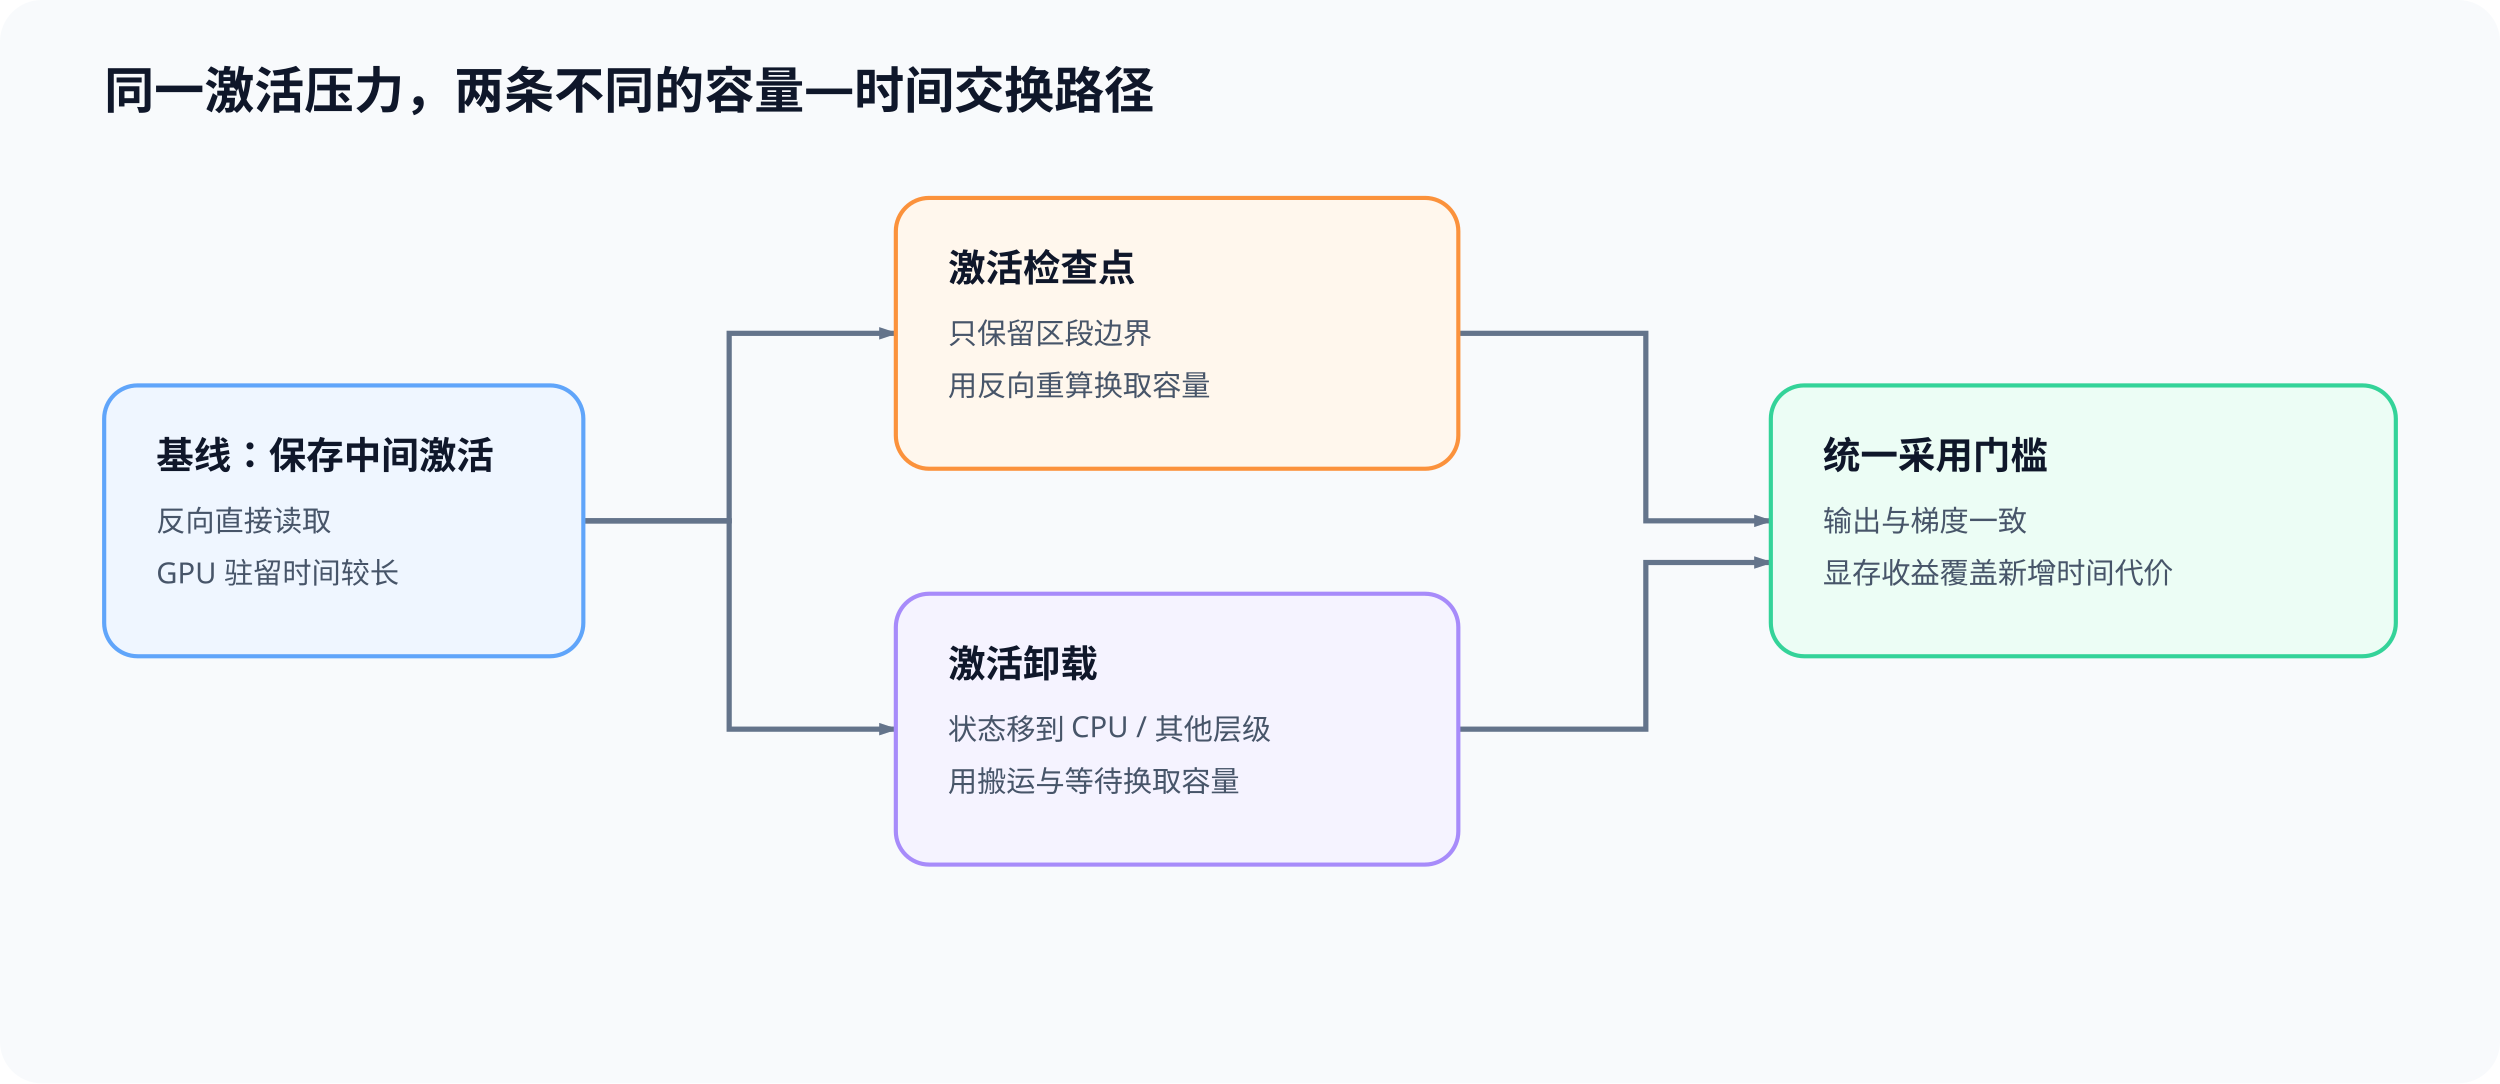
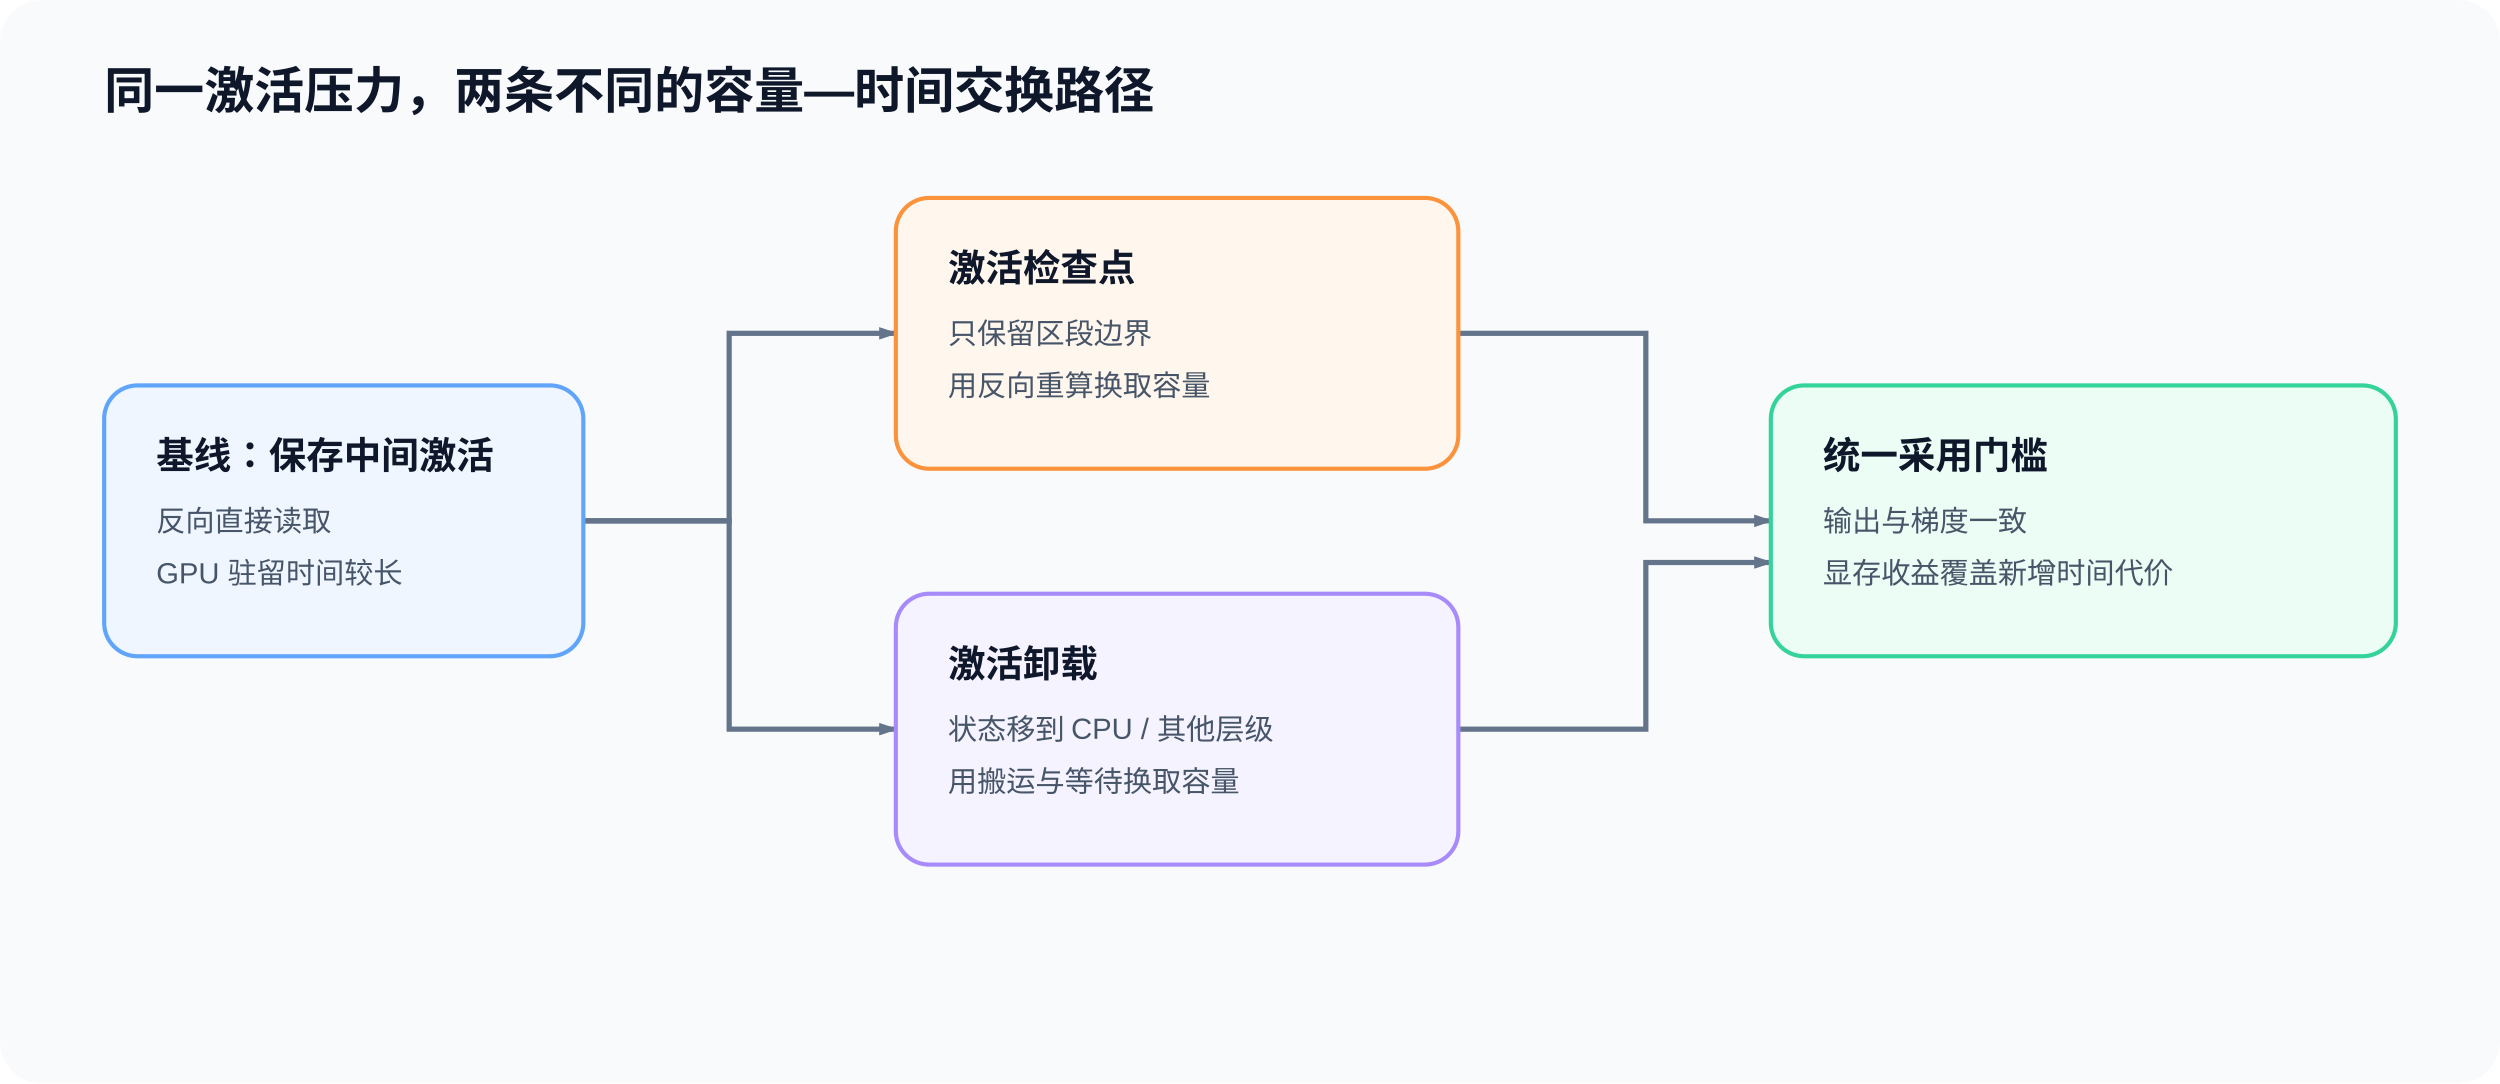
<svg xmlns="http://www.w3.org/2000/svg" width="1200" height="520" viewBox="0 0 1200 520" role="img" aria-labelledby="title desc">
-   <style>.bg{fill:#f8fafc}.line{stroke:#64748b;stroke-width:2.5;fill:none;marker-end:url(#a)}.base{fill:#eff6ff;stroke:#60a5fa;stroke-width:2}.ckpt{fill:#fff7ed;stroke:#fb923c;stroke-width:2}.off{fill:#f5f3ff;stroke:#a78bfa;stroke-width:2}.gate{fill:#ecfdf5;stroke:#34d399;stroke-width:2}.n{font:700 18px sans-serif;fill:#0f172a}.s{font:14px sans-serif;fill:#475569}.t{font:700 24px sans-serif;fill:#0f172a}</style>
+   <style>.bg{fill:#f8fafc}.line{stroke:#64748b;stroke-width:2.5;fill:none;marker-end:url(#a)}.base{fill:#eff6ff;stroke:#60a5fa;stroke-width:2}.ckpt{fill:#fff7ed;stroke:#fb923c;stroke-width:2}.off{fill:#f5f3ff;stroke:#a78bfa;stroke-width:2}.gate{fill:#ecfdf5;stroke:#34d399;stroke-width:2}.n{font-family:Arial,'Microsoft YaHei',sans-serif;font-size:18px;font-weight:700;fill:#0f172a}.s{font-family:Arial,'Microsoft YaHei',sans-serif;font-size:14px;fill:#475569}.t{font-family:Arial,'Microsoft YaHei',sans-serif;font-size:24px;font-weight:700;fill:#0f172a}</style>
  <defs>
    <marker id="a" markerWidth="9" markerHeight="9" refX="8" refY="3" orient="auto" markerUnits="userSpaceOnUse">
      <path d="M0 0L9 3L0 6z" fill="#64748b" />
    </marker>
  </defs>
  <rect class="bg" width="1200" height="520" rx="20" />
  <text x="50" y="52" class="t">同一激活压力，两条不同的容量—时间交换路径</text>
  <path class="line" d="M280 250H350V160H430" />
  <path class="line" d="M280 250H350V350H430" />
  <path class="line" d="M700 160H790V250H850" />
  <path class="line" d="M700 350H790V270H850" />
  <g>
    <rect class="base" x="50" y="185" width="230" height="130" rx="16" />
    <text x="75" y="225" class="n">基线：保存中间激活</text>
    <text x="75" y="255" class="s">反向直接读取</text>
    <text x="75" y="280" class="s">GPU 驻留时间较长</text>
  </g>
  <g>
    <rect class="ckpt" x="430" y="95" width="270" height="130" rx="16" />
    <text x="455" y="135" class="n">激活检查点</text>
    <text x="455" y="165" class="s">只保留区段边界</text>
    <text x="455" y="190" class="s">用反向重算换取容量</text>
  </g>
  <g>
    <rect class="off" x="430" y="285" width="270" height="130" rx="16" />
    <text x="455" y="325" class="n">激活卸载</text>
    <text x="455" y="355" class="s">状态移到 CPU / 其他层级</text>
    <text x="455" y="380" class="s">用搬运与等待换取容量</text>
  </g>
  <g>
    <rect class="gate" x="850" y="185" width="300" height="130" rx="16" />
    <text x="875" y="225" class="n">统一采用门槛</text>
    <text x="875" y="255" class="s">输出与梯度一致</text>
    <text x="875" y="280" class="s">显存收益覆盖新增时间代价</text>
  </g>
</svg>
